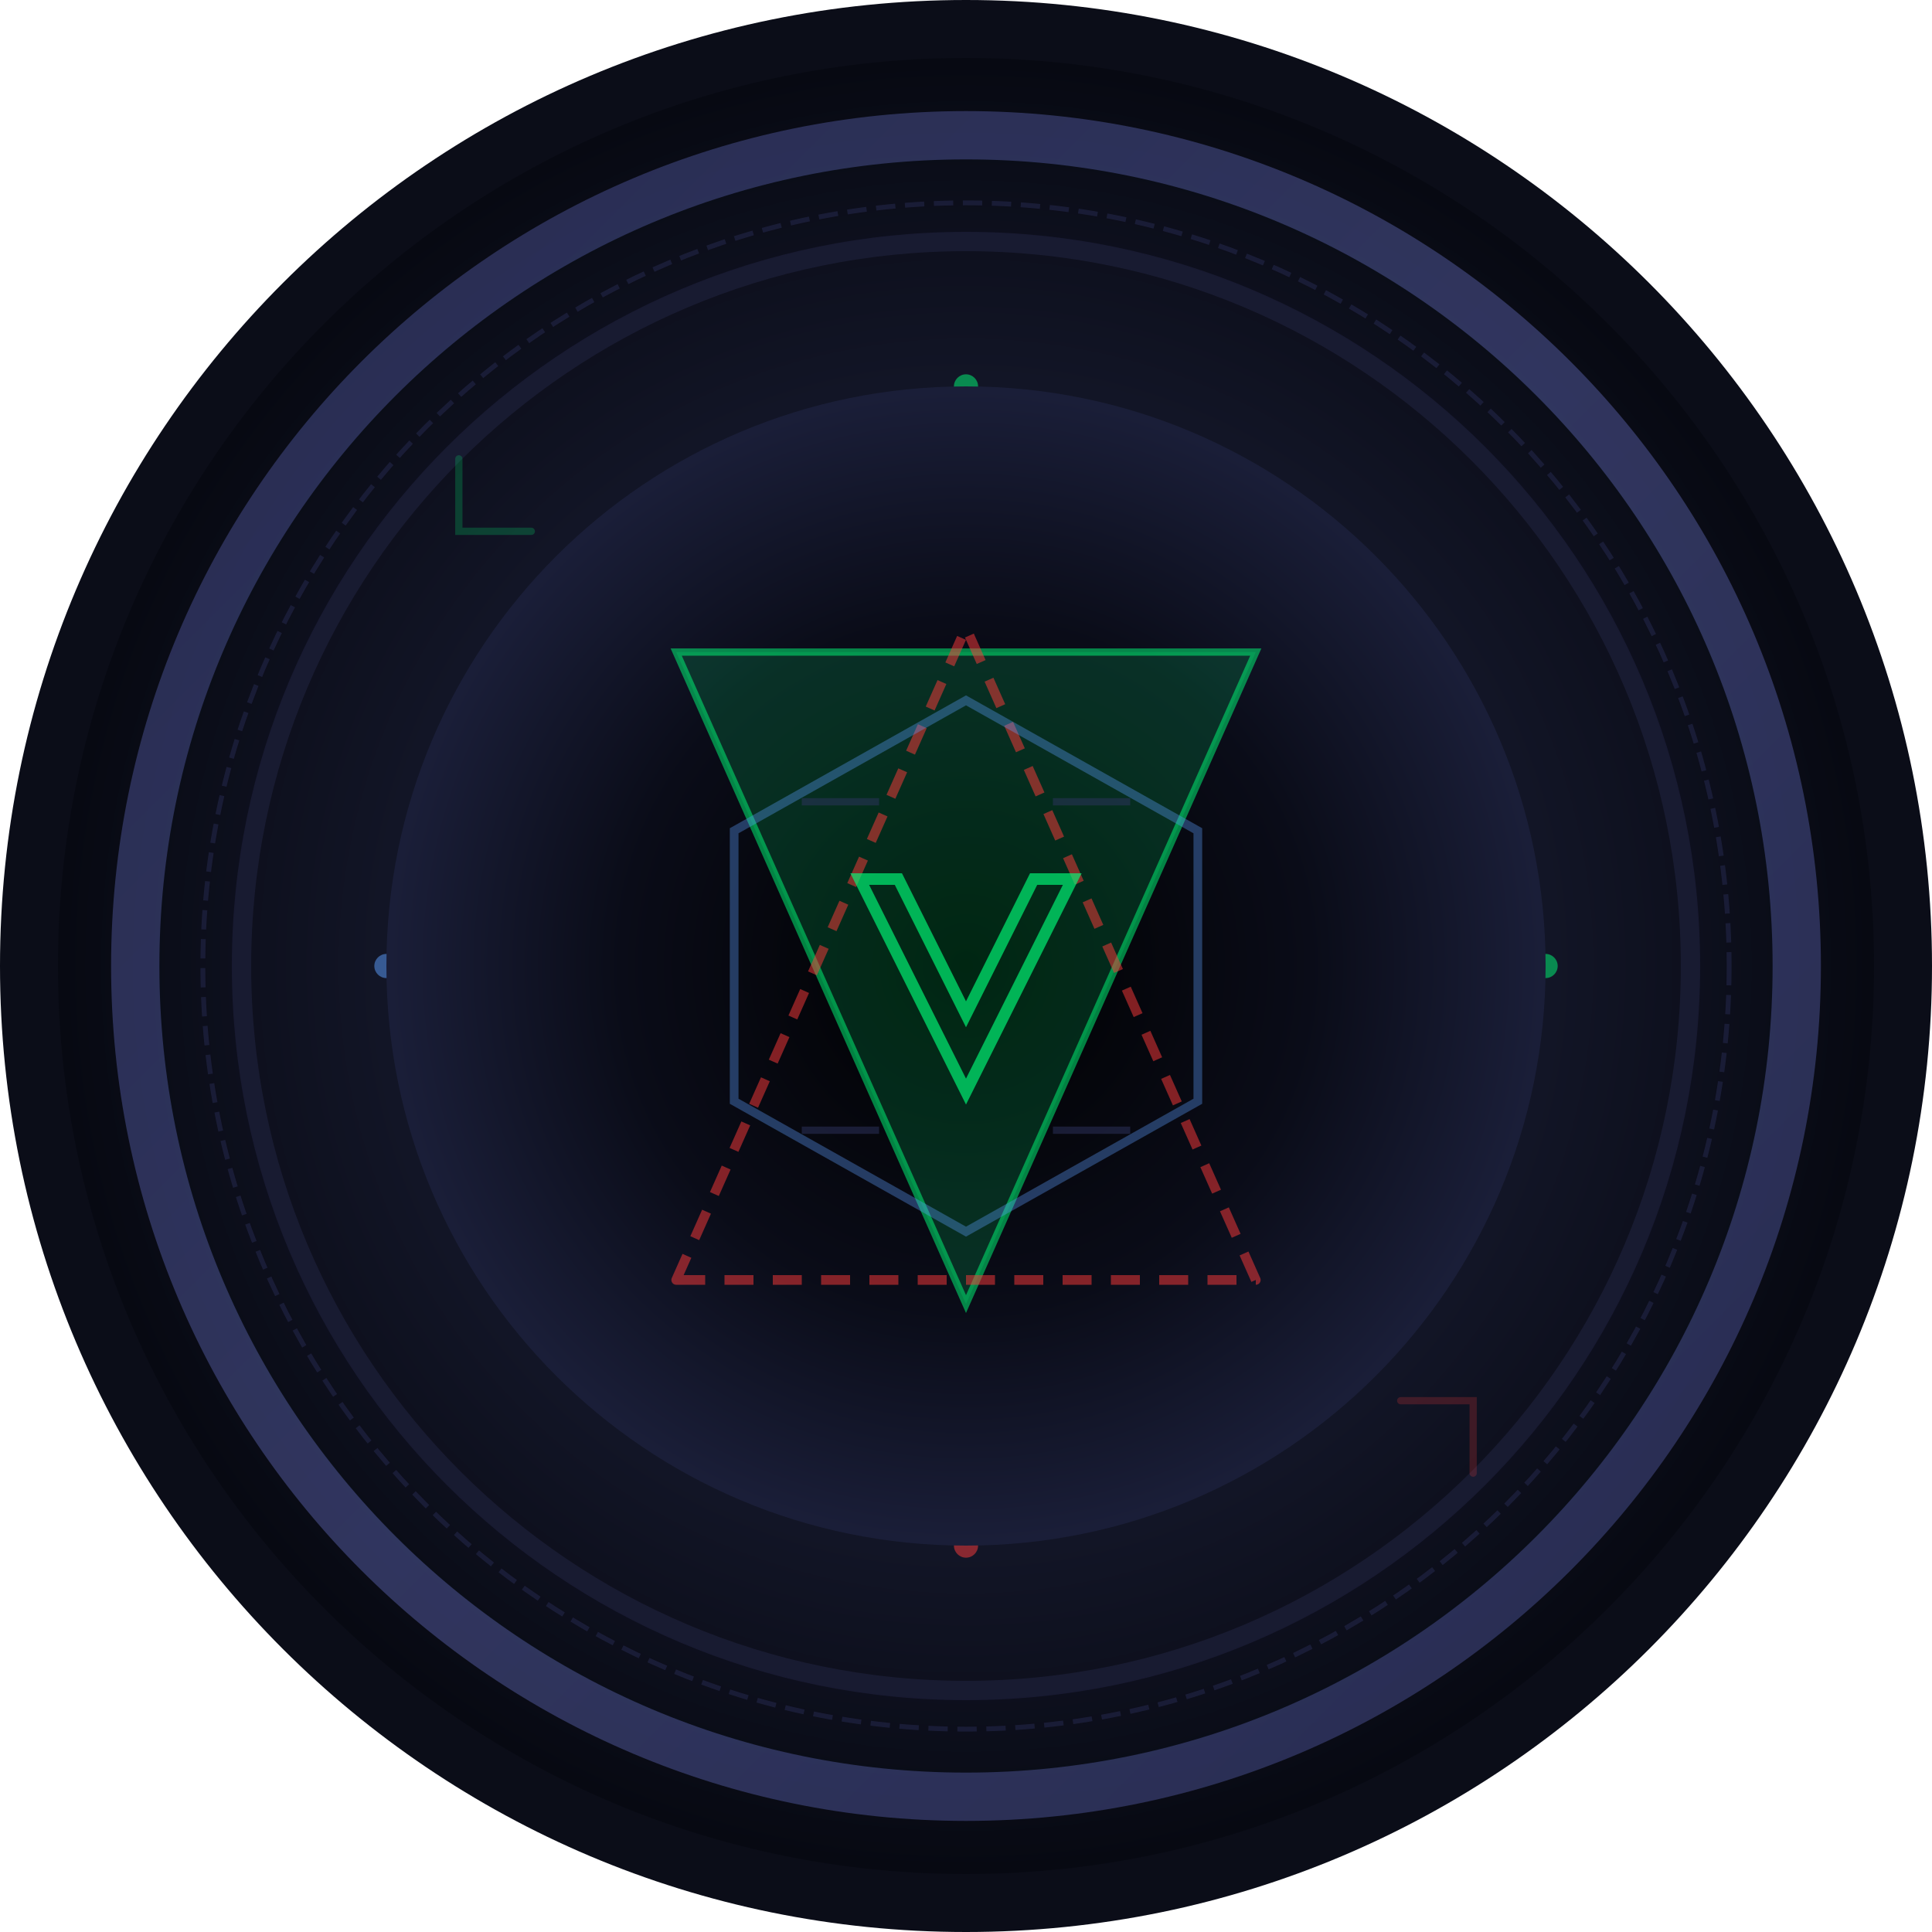
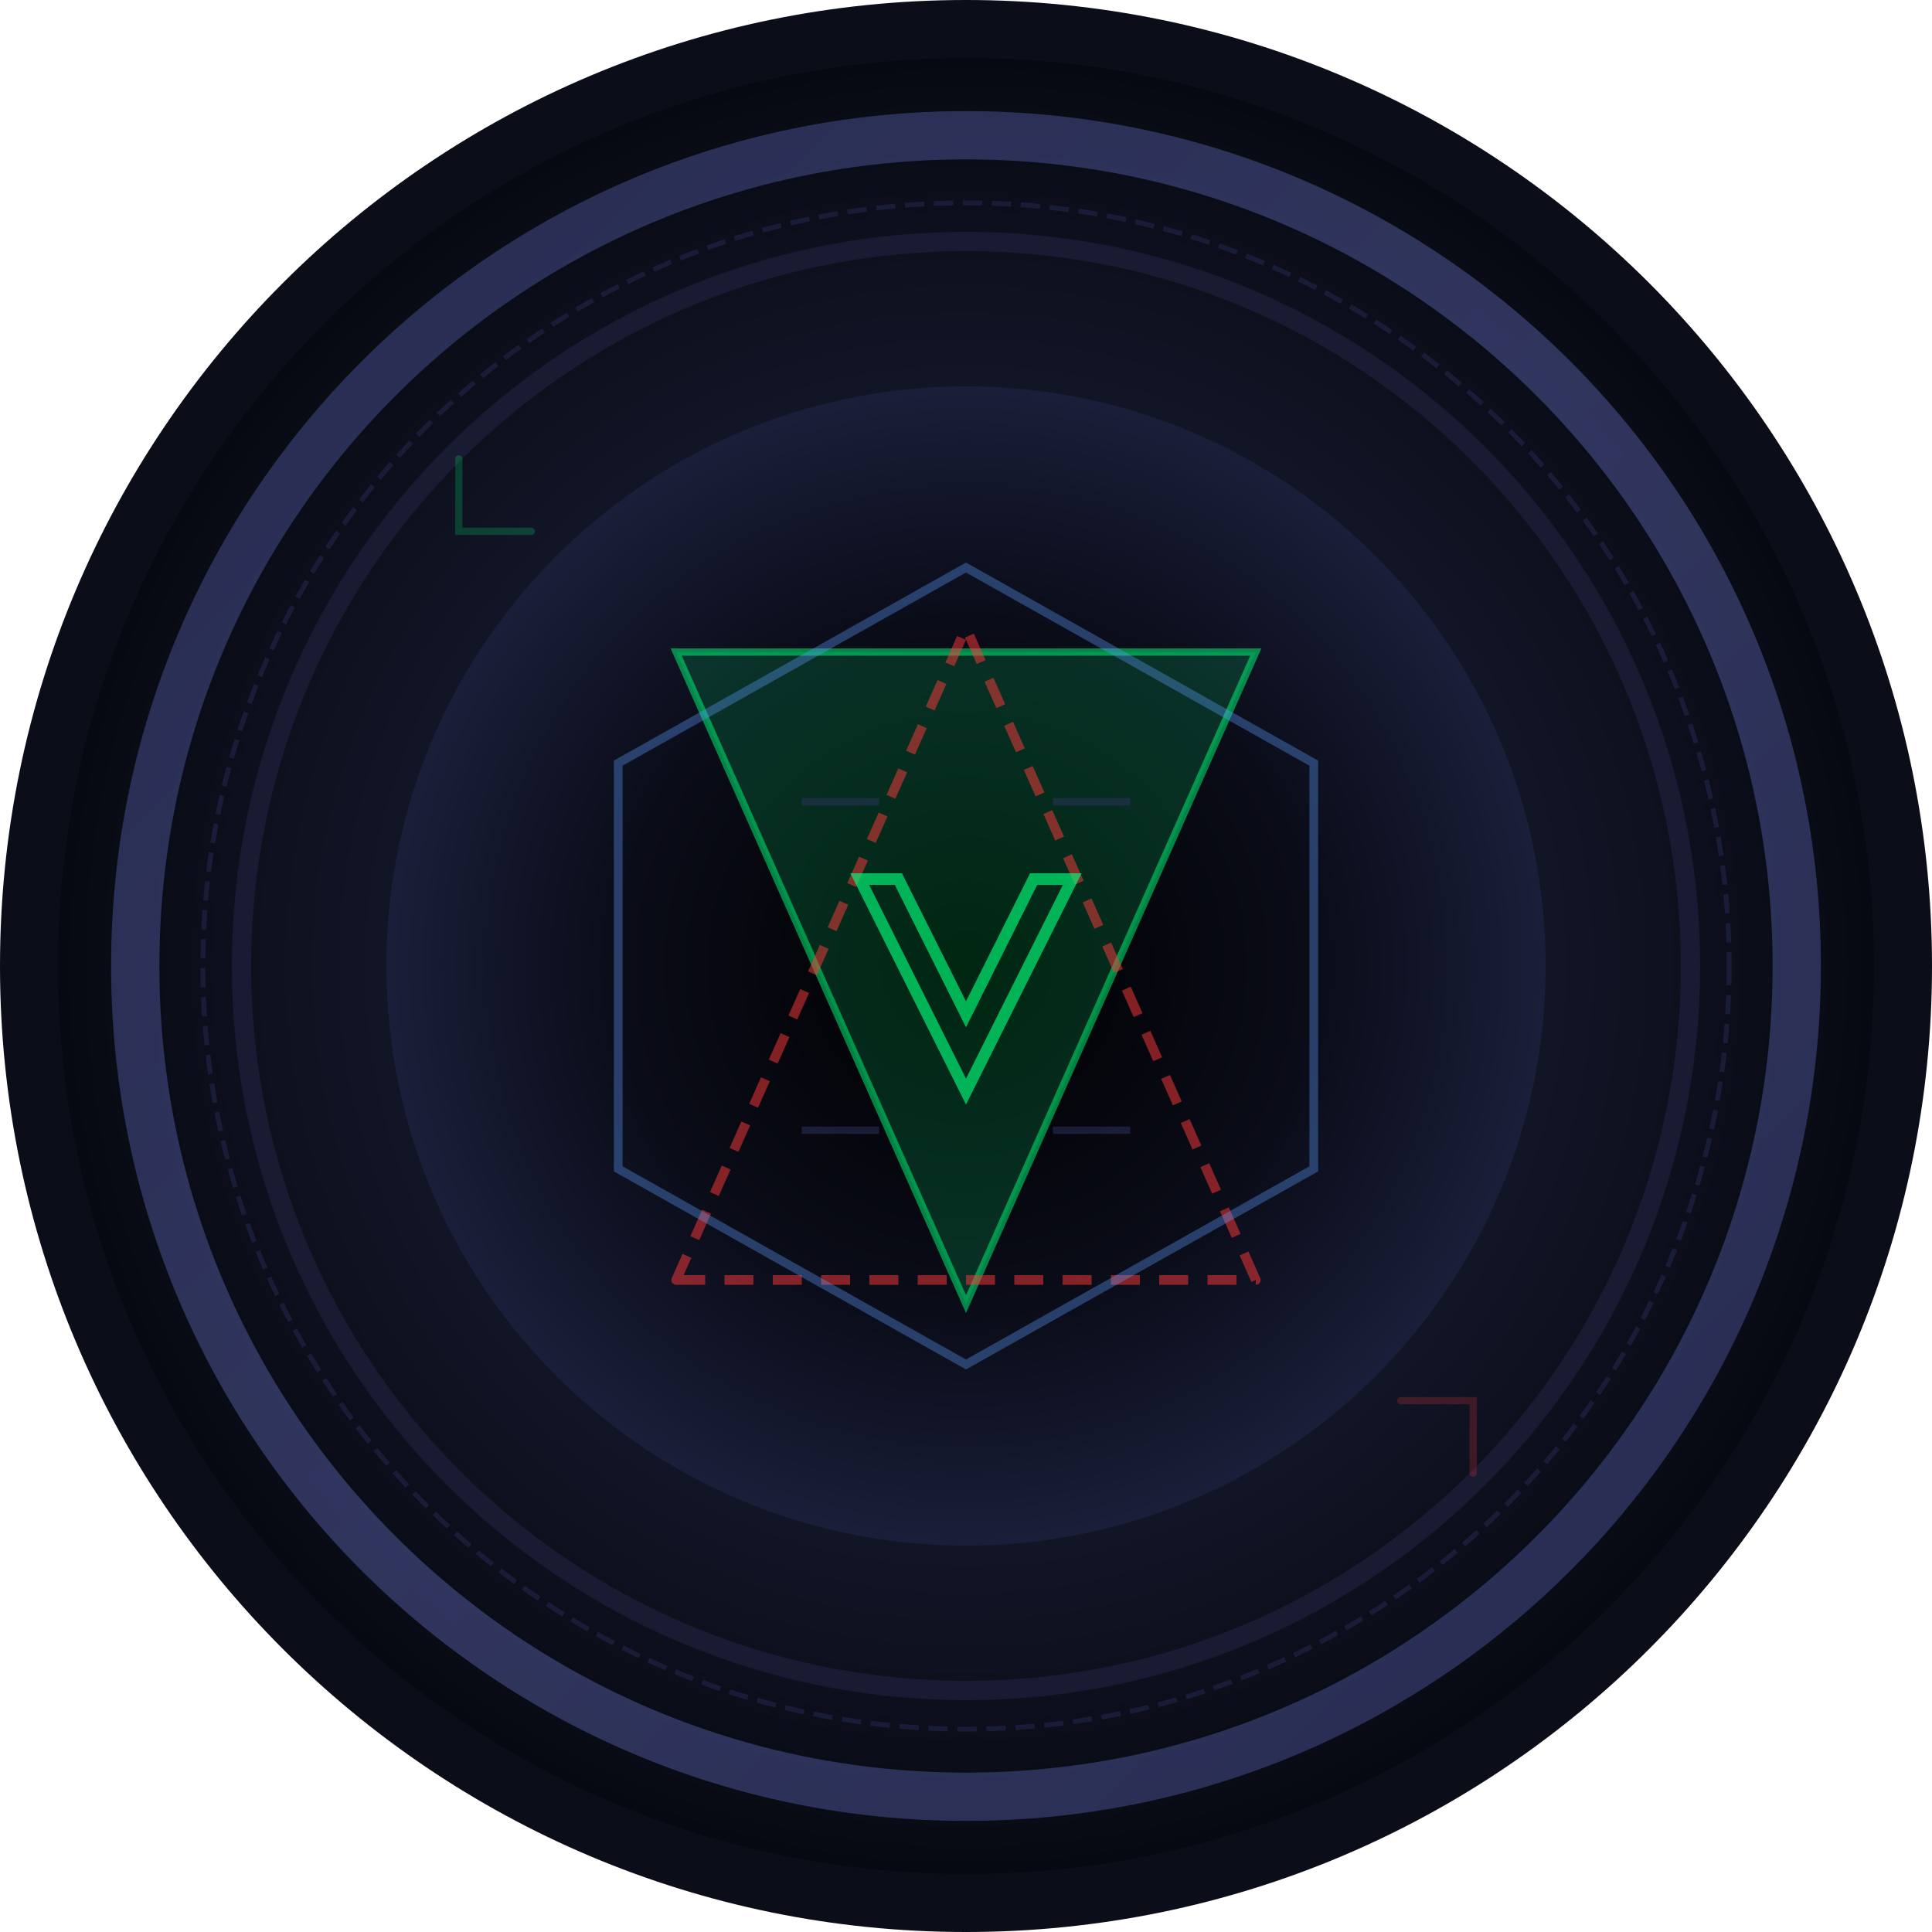
<svg xmlns="http://www.w3.org/2000/svg" width="400" height="400" viewBox="0 0 400 400">
  <circle cx="200" cy="200" r="200" fill="#0B0D18" />
  <circle cx="200" cy="200" r="188" fill="url(#voidMetal)" />
  <circle cx="200" cy="200" r="172" fill="none" stroke="url(#rimGradient)" stroke-width="10" opacity="0.8" />
  <circle cx="200" cy="200" r="158" fill="none" stroke="#2E335F" stroke-width="1" stroke-dasharray="4 2" opacity="0.4" />
  <circle cx="200" cy="200" r="150" fill="none" stroke="#3A3F6E" stroke-opacity="0.25" stroke-width="4" />
-   <circle cx="200" cy="80" r="2.5" fill="#00FF7A" opacity="0.5">
-     <animate attributeName="opacity" values="0.2;0.6;0.2" dur="2s" repeatCount="indefinite" />
-   </circle>
-   <circle cx="280" cy="120" r="2.5" fill="#FF3B3B" opacity="0.5">
-     <animate attributeName="opacity" values="0.2;0.6;0.2" dur="2.3s" repeatCount="indefinite" />
-   </circle>
-   <circle cx="320" cy="200" r="2.5" fill="#00FF7A" opacity="0.5">
-     <animate attributeName="opacity" values="0.2;0.6;0.2" dur="1.8s" repeatCount="indefinite" />
-   </circle>
-   <circle cx="280" cy="280" r="2.5" fill="#5B9FFF" opacity="0.5">
-     <animate attributeName="opacity" values="0.2;0.6;0.2" dur="2.5s" repeatCount="indefinite" />
-   </circle>
-   <circle cx="200" cy="320" r="2.5" fill="#FF3B3B" opacity="0.5">
-     <animate attributeName="opacity" values="0.2;0.6;0.2" dur="2.1s" repeatCount="indefinite" />
-   </circle>
-   <circle cx="120" cy="280" r="2.5" fill="#00FF7A" opacity="0.5">
-     <animate attributeName="opacity" values="0.2;0.6;0.2" dur="1.9s" repeatCount="indefinite" />
-   </circle>
-   <circle cx="80" cy="200" r="2.5" fill="#5B9FFF" opacity="0.5">
-     <animate attributeName="opacity" values="0.2;0.6;0.2" dur="2.4s" repeatCount="indefinite" />
-   </circle>
-   <circle cx="120" cy="120" r="2.5" fill="#FF3B3B" opacity="0.5">
-     <animate attributeName="opacity" values="0.2;0.6;0.2" dur="2.2s" repeatCount="indefinite" />
-   </circle>
  <circle cx="200" cy="200" r="120" fill="url(#voidCore)" />
  <path d="M140 135        L260 135        L200 270 Z" fill="#00FF7A" fill-opacity="0.15" stroke="#00FF7A" stroke-width="1.5" stroke-opacity="0.5" />
  <path d="M140 265        L260 265        L200 130 Z" fill="none" stroke="#FF3B3B" stroke-width="2" stroke-dasharray="6 4" stroke-linejoin="round" stroke-opacity="0.5" />
  <g transform="translate(200, 200)">
-     <path d="       M 0,-55       L 48,-28       L 48,28       L 0,55       L -48,28       L -48,-28 Z" fill="none" stroke="#5B9FFF" stroke-width="1.8" opacity="0.35" />
+     <path d="       M 0,-82.5       L 72,-42       L 72,42       L 0,82.5       L -72,42       L -72,-42 Z" fill="none" stroke="#5B9FFF" stroke-width="1.8" opacity="0.35" />
    <path d="       M -22,-18       L 0,26       L 22,-18       L 14,-18       L 0,10       L -14,-18 Z" fill="none" stroke="#00FF7A" stroke-width="2.4" stroke-linejoin="miter" stroke-linecap="square" opacity="0.65" />
    <line x1="-34" y1="-34" x2="-18" y2="-34" stroke="#2E335F" stroke-width="1.5" opacity="0.5" />
    <line x1="18" y1="-34" x2="34" y2="-34" stroke="#2E335F" stroke-width="1.5" opacity="0.5" />
    <line x1="-34" y1="34" x2="-18" y2="34" stroke="#2E335F" stroke-width="1.5" opacity="0.5" />
    <line x1="18" y1="34" x2="34" y2="34" stroke="#2E335F" stroke-width="1.5" opacity="0.5" />
  </g>
  <path d="M 110 110 L 95 110 L 95 95" fill="none" stroke="#00FF7A" stroke-width="1.5" opacity="0.2" stroke-linecap="round" />
  <path d="M 290 290 L 305 290 L 305 305" fill="none" stroke="#FF3B3B" stroke-width="1.5" opacity="0.2" stroke-linecap="round" />
  <defs>
    <radialGradient id="voidMetal">
      <stop offset="0%" stop-color="#1B1F3D" />
      <stop offset="65%" stop-color="#121526" />
      <stop offset="100%" stop-color="#070912" />
    </radialGradient>
    <radialGradient id="voidCore">
      <stop offset="0%" stop-color="#000000" />
      <stop offset="60%" stop-color="#0A0C18" />
      <stop offset="100%" stop-color="#1A1E38" />
    </radialGradient>
    <linearGradient id="rimGradient" x1="0%" y1="0%" x2="100%" y2="100%">
      <stop offset="0%" stop-color="#2E335F" />
      <stop offset="50%" stop-color="#3A4070" />
      <stop offset="100%" stop-color="#2E335F" />
    </linearGradient>
  </defs>
</svg>
